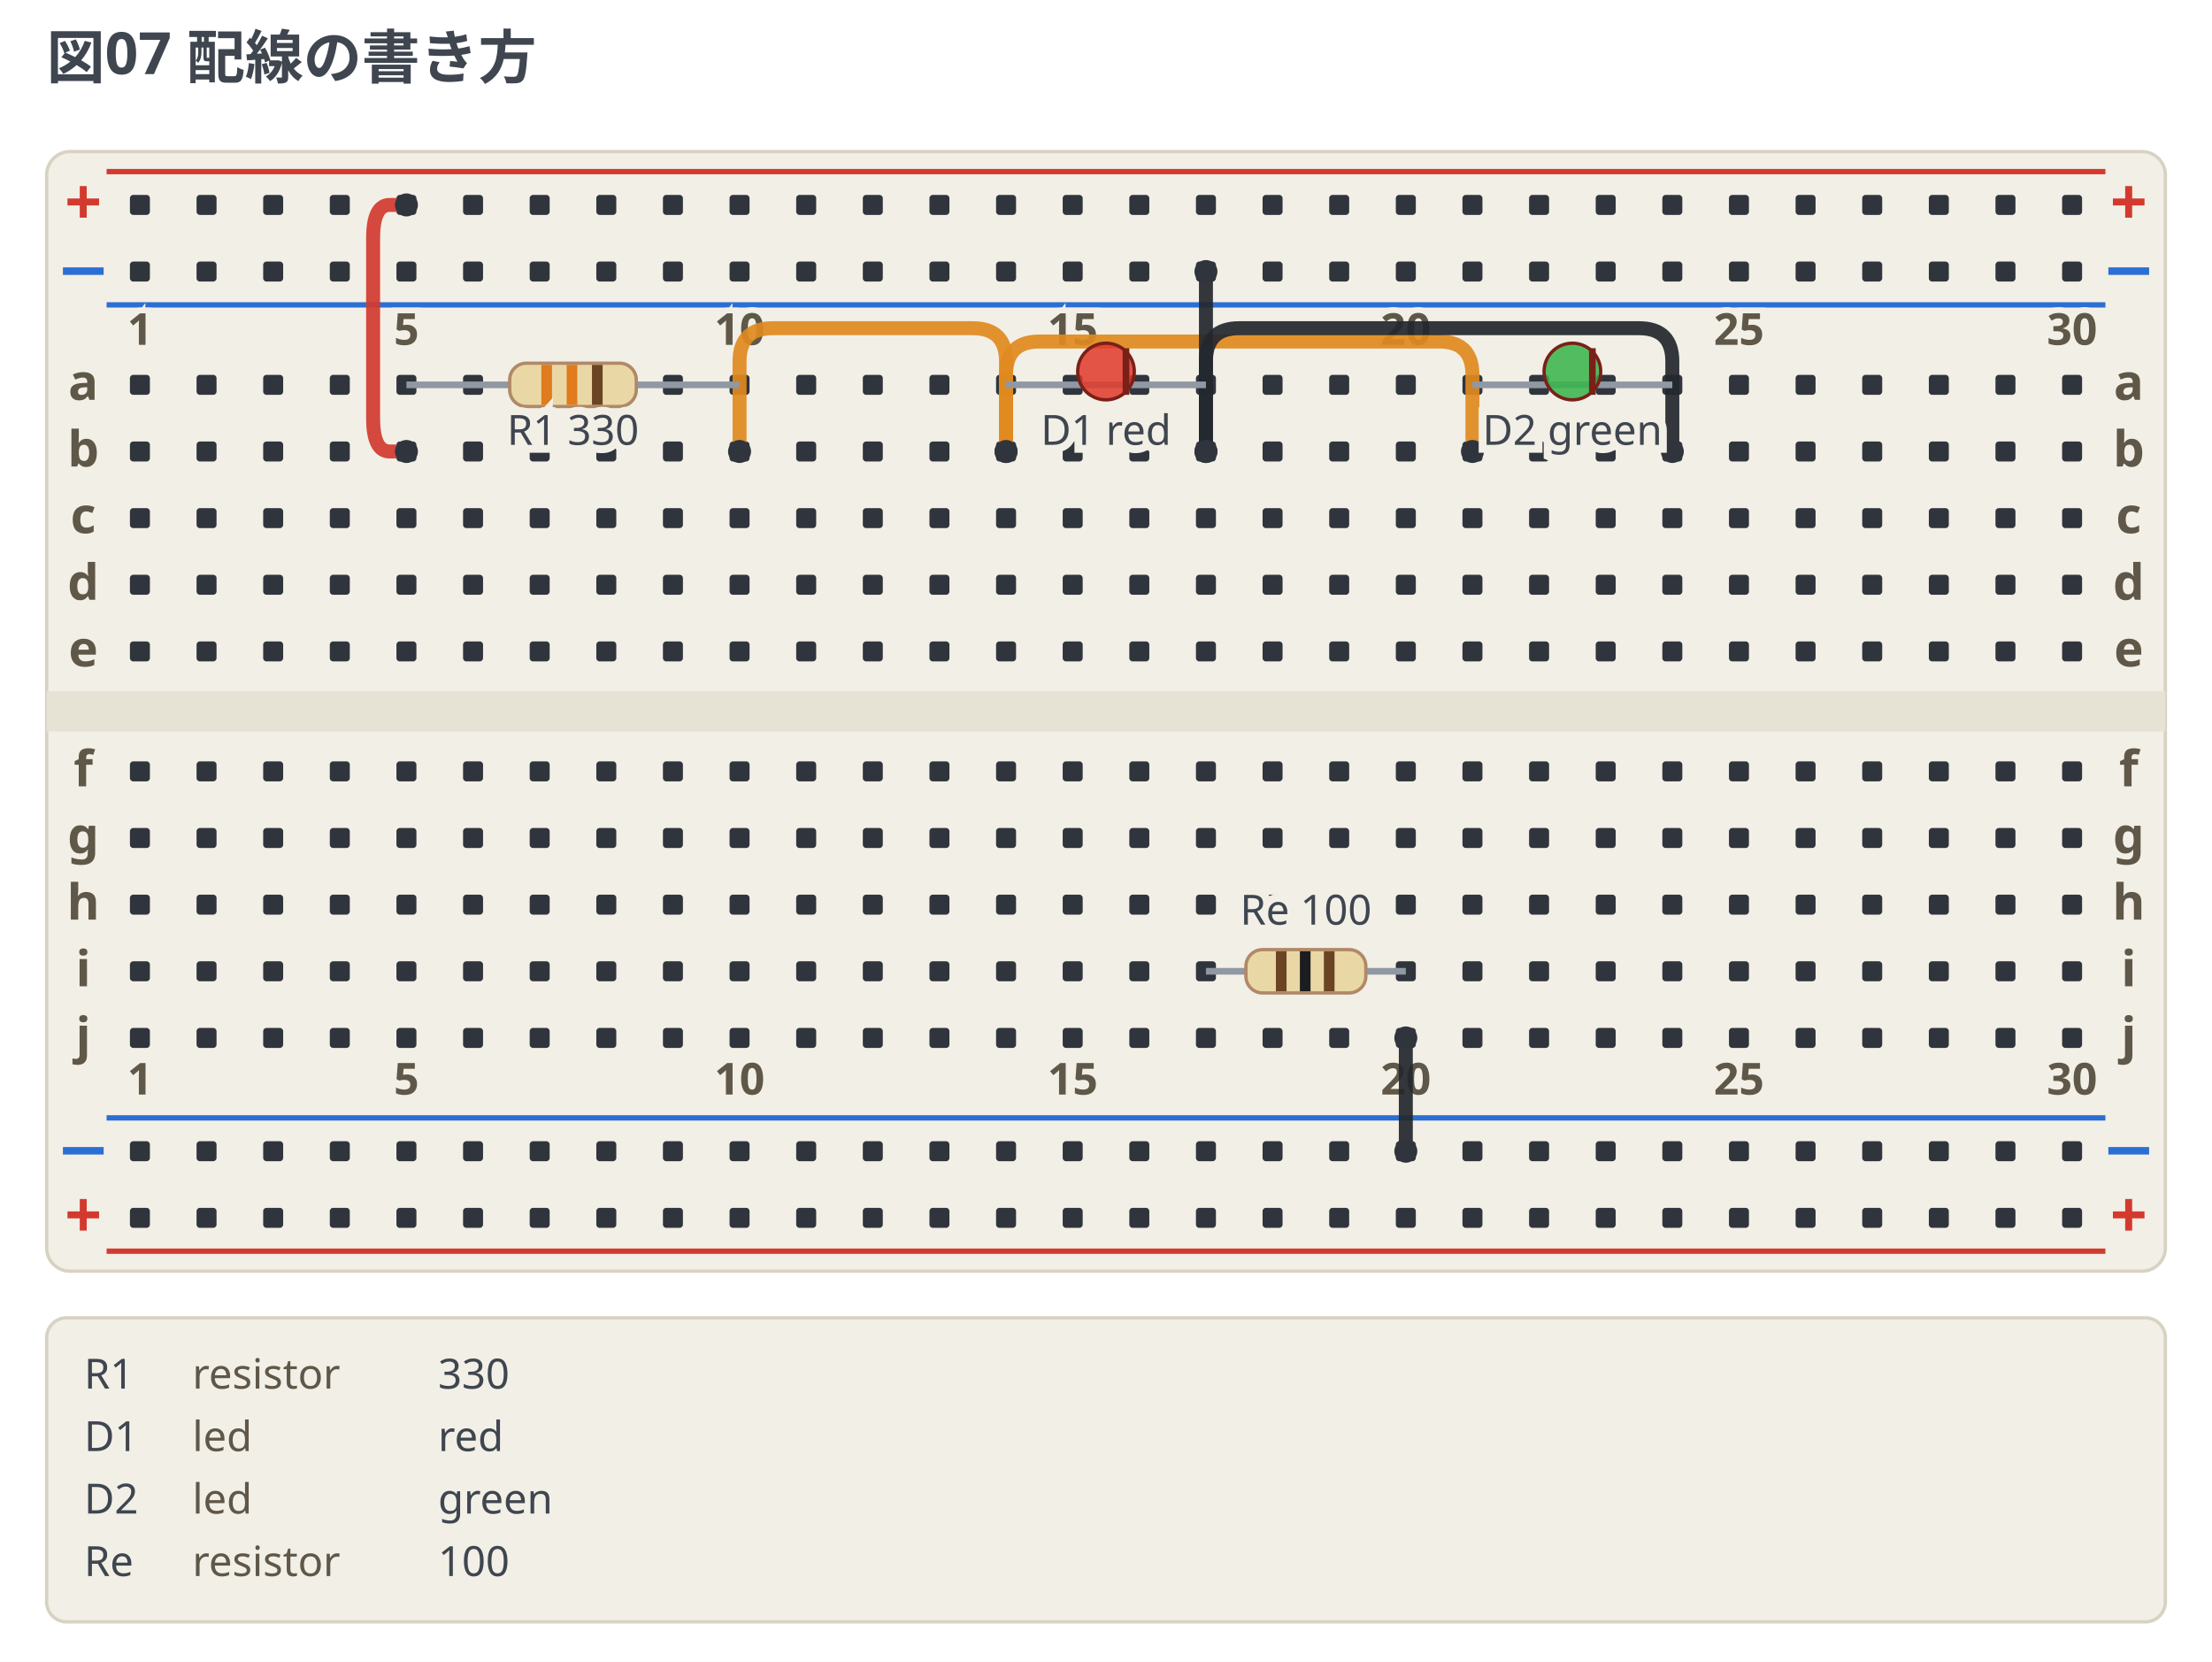
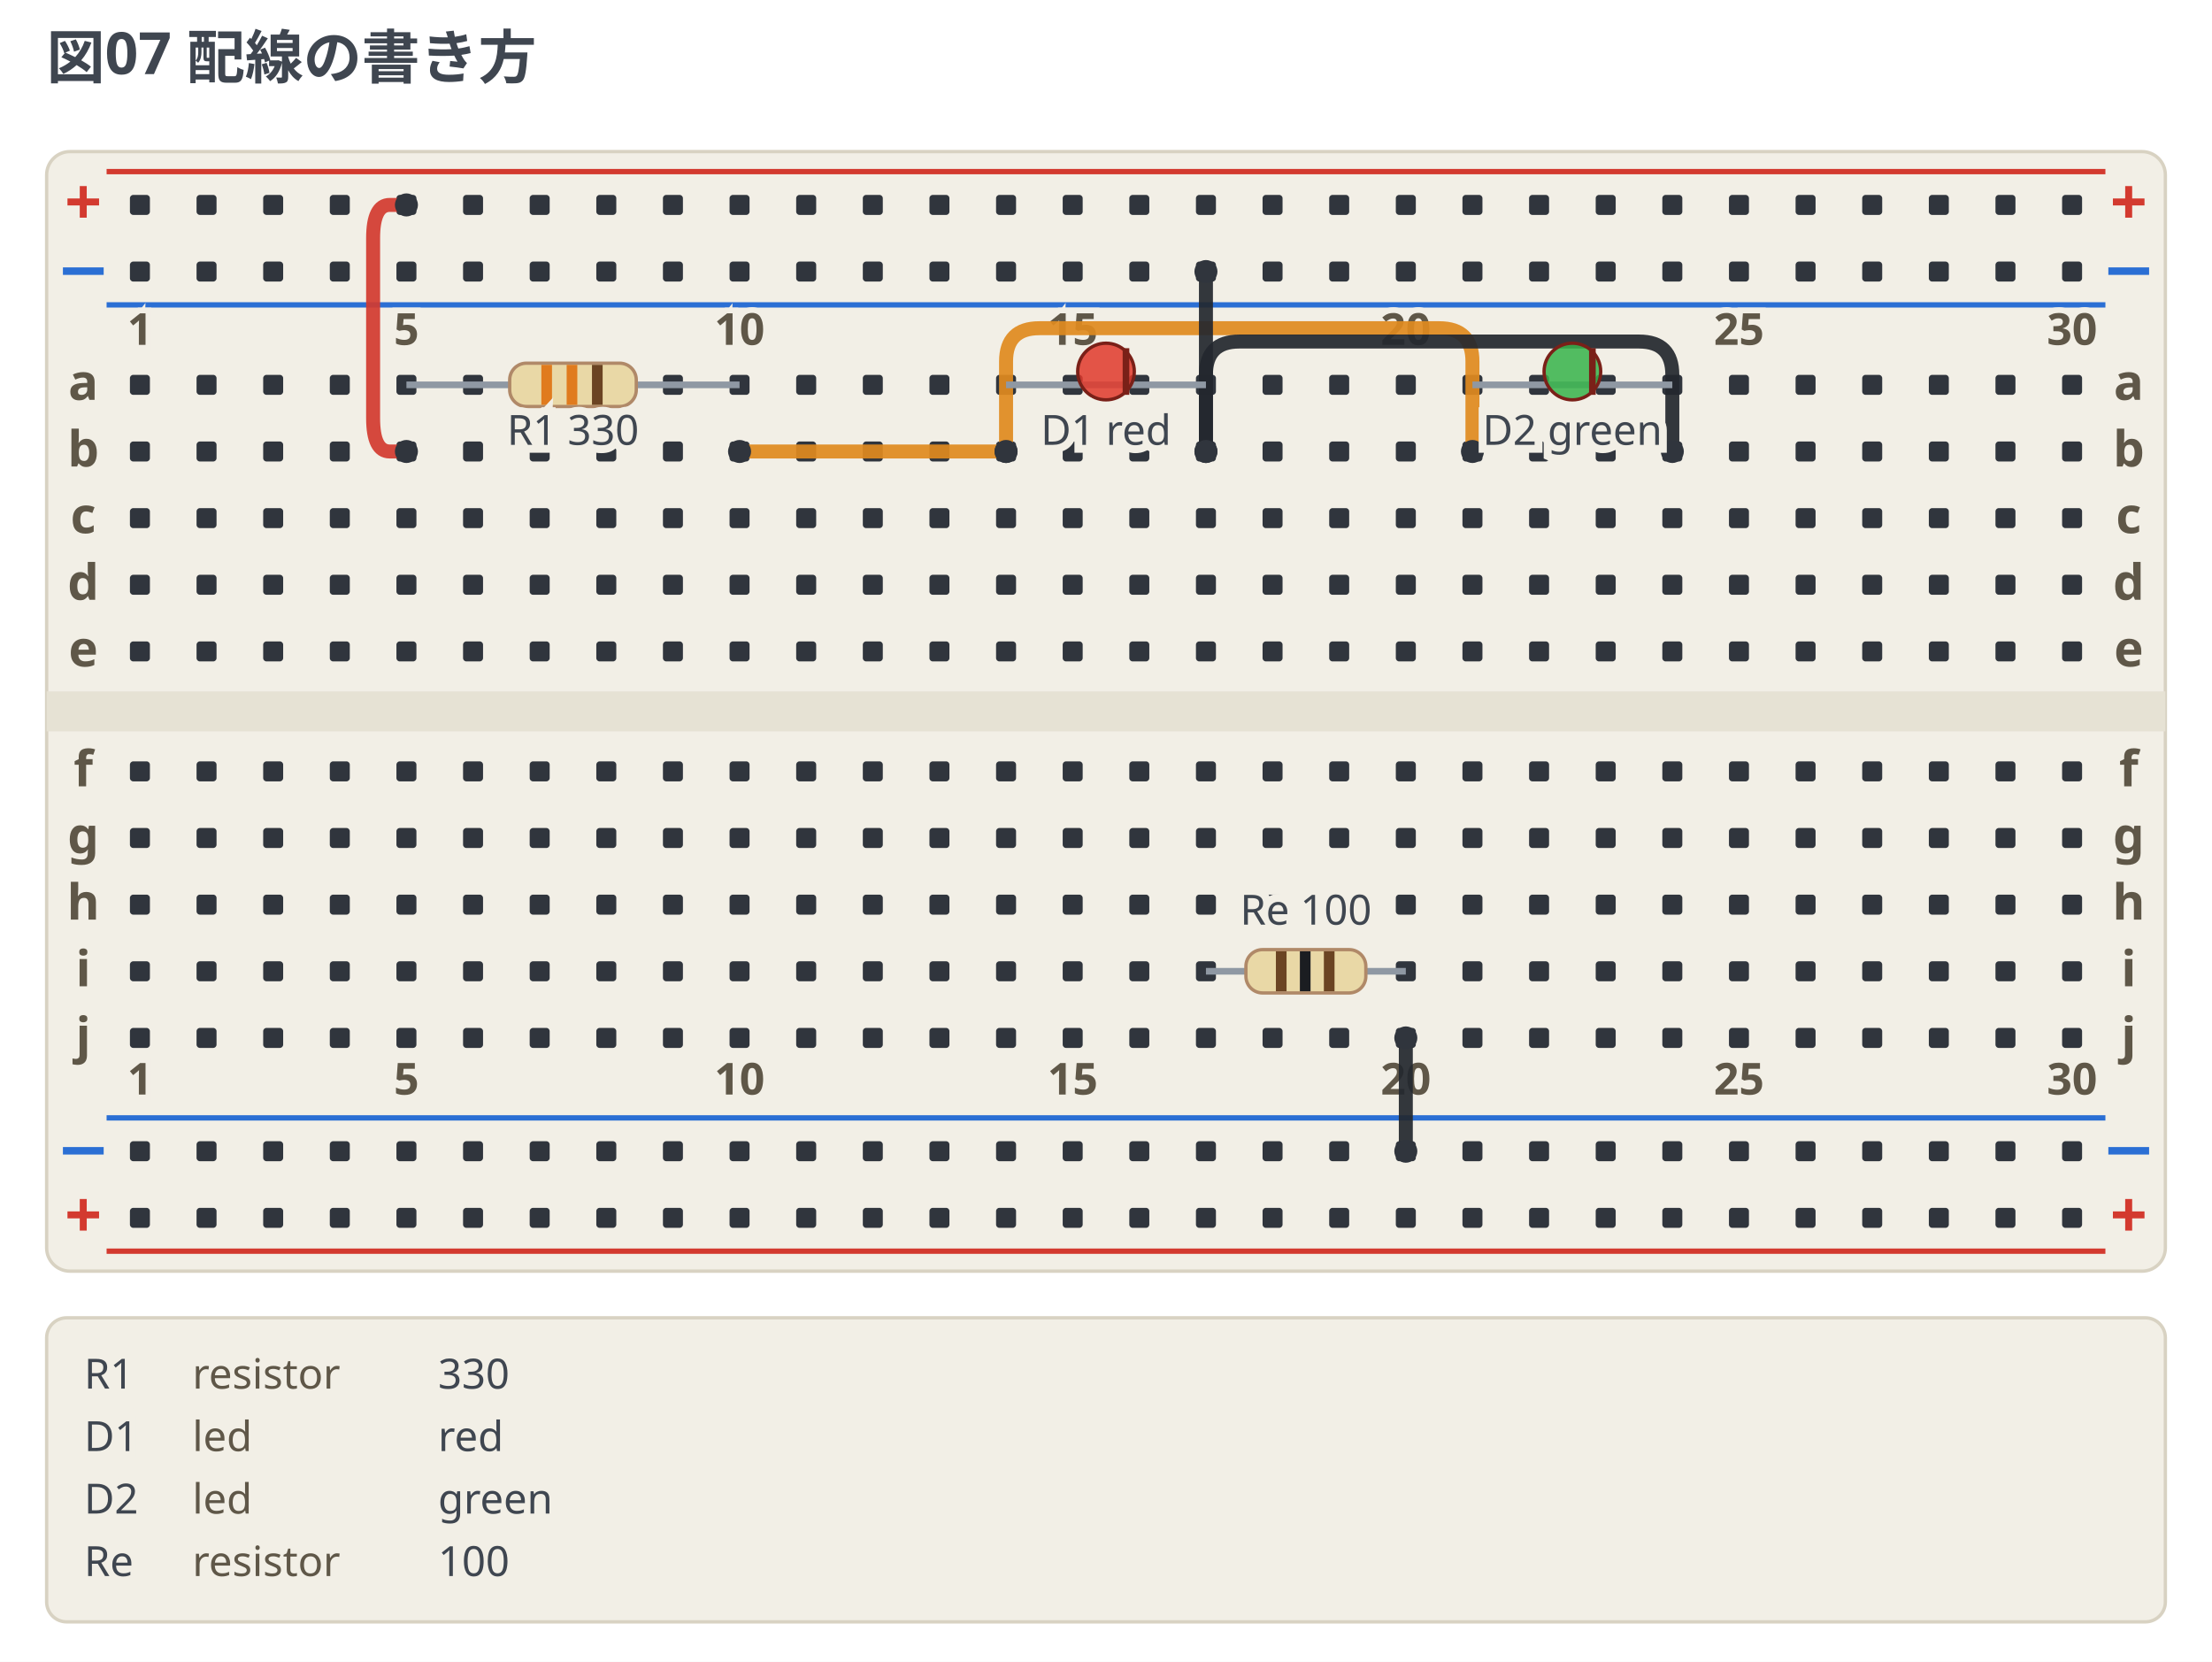
<svg xmlns="http://www.w3.org/2000/svg" width="664" height="498.75" viewBox="0 0 664 498.75" data-breadboard-fence="0.3.0" role="img">
  <rect x="0" y="0" width="664" height="498.75" fill="#ffffff" />
  <g>
    <text x="14" y="23.5" text-anchor="start" font-family="ui-sans-serif, system-ui, sans-serif" font-size="17.5" font-weight="700" fill="#3f4650">図07 配線の書き方</text>
  </g>
  <g transform="translate(0 31.5)">
    <rect x="14" y="14" width="636" height="336" rx="7" fill="#f2efe6" stroke="#d8d2c2" />
    <rect x="14" y="176" width="636" height="12" fill="#e6e2d4" />
    <line x1="32" y1="20" x2="632" y2="20" stroke="#d33a2f" stroke-width="1.6" />
    <text x="25" y="36" text-anchor="middle" font-family="ui-sans-serif, system-ui, sans-serif" font-size="19.55" font-weight="700" fill="#d33a2f">+</text>
    <text x="639" y="36" text-anchor="middle" font-family="ui-sans-serif, system-ui, sans-serif" font-size="19.55" font-weight="700" fill="#d33a2f">+</text>
    <line x1="32" y1="60" x2="632" y2="60" stroke="#2b6fd4" stroke-width="1.6" />
    <text x="25" y="56" text-anchor="middle" font-family="ui-sans-serif, system-ui, sans-serif" font-size="19.55" font-weight="700" fill="#2b6fd4">−</text>
    <text x="639" y="56" text-anchor="middle" font-family="ui-sans-serif, system-ui, sans-serif" font-size="19.55" font-weight="700" fill="#2b6fd4">−</text>
    <line x1="32" y1="304" x2="632" y2="304" stroke="#2b6fd4" stroke-width="1.6" />
    <text x="25" y="320" text-anchor="middle" font-family="ui-sans-serif, system-ui, sans-serif" font-size="19.55" font-weight="700" fill="#2b6fd4">−</text>
    <text x="639" y="320" text-anchor="middle" font-family="ui-sans-serif, system-ui, sans-serif" font-size="19.55" font-weight="700" fill="#2b6fd4">−</text>
    <line x1="32" y1="344" x2="632" y2="344" stroke="#d33a2f" stroke-width="1.6" />
    <text x="25" y="340" text-anchor="middle" font-family="ui-sans-serif, system-ui, sans-serif" font-size="19.55" font-weight="700" fill="#d33a2f">+</text>
    <text x="639" y="340" text-anchor="middle" font-family="ui-sans-serif, system-ui, sans-serif" font-size="19.55" font-weight="700" fill="#d33a2f">+</text>
    <rect x="39" y="27" width="6" height="6" rx="1" fill="#30353d" />
    <rect x="59" y="27" width="6" height="6" rx="1" fill="#30353d" />
    <rect x="79" y="27" width="6" height="6" rx="1" fill="#30353d" />
    <rect x="99" y="27" width="6" height="6" rx="1" fill="#30353d" />
    <rect x="119" y="27" width="6" height="6" rx="1" fill="#30353d" />
    <rect x="139" y="27" width="6" height="6" rx="1" fill="#30353d" />
    <rect x="159" y="27" width="6" height="6" rx="1" fill="#30353d" />
    <rect x="179" y="27" width="6" height="6" rx="1" fill="#30353d" />
    <rect x="199" y="27" width="6" height="6" rx="1" fill="#30353d" />
    <rect x="219" y="27" width="6" height="6" rx="1" fill="#30353d" />
    <rect x="239" y="27" width="6" height="6" rx="1" fill="#30353d" />
    <rect x="259" y="27" width="6" height="6" rx="1" fill="#30353d" />
    <rect x="279" y="27" width="6" height="6" rx="1" fill="#30353d" />
    <rect x="299" y="27" width="6" height="6" rx="1" fill="#30353d" />
    <rect x="319" y="27" width="6" height="6" rx="1" fill="#30353d" />
    <rect x="339" y="27" width="6" height="6" rx="1" fill="#30353d" />
    <rect x="359" y="27" width="6" height="6" rx="1" fill="#30353d" />
    <rect x="379" y="27" width="6" height="6" rx="1" fill="#30353d" />
    <rect x="399" y="27" width="6" height="6" rx="1" fill="#30353d" />
    <rect x="419" y="27" width="6" height="6" rx="1" fill="#30353d" />
    <rect x="439" y="27" width="6" height="6" rx="1" fill="#30353d" />
    <rect x="459" y="27" width="6" height="6" rx="1" fill="#30353d" />
    <rect x="479" y="27" width="6" height="6" rx="1" fill="#30353d" />
    <rect x="499" y="27" width="6" height="6" rx="1" fill="#30353d" />
    <rect x="519" y="27" width="6" height="6" rx="1" fill="#30353d" />
    <rect x="539" y="27" width="6" height="6" rx="1" fill="#30353d" />
    <rect x="559" y="27" width="6" height="6" rx="1" fill="#30353d" />
    <rect x="579" y="27" width="6" height="6" rx="1" fill="#30353d" />
    <rect x="599" y="27" width="6" height="6" rx="1" fill="#30353d" />
    <rect x="619" y="27" width="6" height="6" rx="1" fill="#30353d" />
    <rect x="39" y="47" width="6" height="6" rx="1" fill="#30353d" />
    <rect x="59" y="47" width="6" height="6" rx="1" fill="#30353d" />
    <rect x="79" y="47" width="6" height="6" rx="1" fill="#30353d" />
    <rect x="99" y="47" width="6" height="6" rx="1" fill="#30353d" />
    <rect x="119" y="47" width="6" height="6" rx="1" fill="#30353d" />
    <rect x="139" y="47" width="6" height="6" rx="1" fill="#30353d" />
    <rect x="159" y="47" width="6" height="6" rx="1" fill="#30353d" />
    <rect x="179" y="47" width="6" height="6" rx="1" fill="#30353d" />
    <rect x="199" y="47" width="6" height="6" rx="1" fill="#30353d" />
    <rect x="219" y="47" width="6" height="6" rx="1" fill="#30353d" />
    <rect x="239" y="47" width="6" height="6" rx="1" fill="#30353d" />
    <rect x="259" y="47" width="6" height="6" rx="1" fill="#30353d" />
    <rect x="279" y="47" width="6" height="6" rx="1" fill="#30353d" />
    <rect x="299" y="47" width="6" height="6" rx="1" fill="#30353d" />
    <rect x="319" y="47" width="6" height="6" rx="1" fill="#30353d" />
    <rect x="339" y="47" width="6" height="6" rx="1" fill="#30353d" />
    <rect x="359" y="47" width="6" height="6" rx="1" fill="#30353d" />
    <rect x="379" y="47" width="6" height="6" rx="1" fill="#30353d" />
    <rect x="399" y="47" width="6" height="6" rx="1" fill="#30353d" />
    <rect x="419" y="47" width="6" height="6" rx="1" fill="#30353d" />
    <rect x="439" y="47" width="6" height="6" rx="1" fill="#30353d" />
    <rect x="459" y="47" width="6" height="6" rx="1" fill="#30353d" />
    <rect x="479" y="47" width="6" height="6" rx="1" fill="#30353d" />
    <rect x="499" y="47" width="6" height="6" rx="1" fill="#30353d" />
    <rect x="519" y="47" width="6" height="6" rx="1" fill="#30353d" />
    <rect x="539" y="47" width="6" height="6" rx="1" fill="#30353d" />
    <rect x="559" y="47" width="6" height="6" rx="1" fill="#30353d" />
    <rect x="579" y="47" width="6" height="6" rx="1" fill="#30353d" />
    <rect x="599" y="47" width="6" height="6" rx="1" fill="#30353d" />
    <rect x="619" y="47" width="6" height="6" rx="1" fill="#30353d" />
    <rect x="39" y="311" width="6" height="6" rx="1" fill="#30353d" />
    <rect x="59" y="311" width="6" height="6" rx="1" fill="#30353d" />
    <rect x="79" y="311" width="6" height="6" rx="1" fill="#30353d" />
    <rect x="99" y="311" width="6" height="6" rx="1" fill="#30353d" />
    <rect x="119" y="311" width="6" height="6" rx="1" fill="#30353d" />
    <rect x="139" y="311" width="6" height="6" rx="1" fill="#30353d" />
    <rect x="159" y="311" width="6" height="6" rx="1" fill="#30353d" />
    <rect x="179" y="311" width="6" height="6" rx="1" fill="#30353d" />
    <rect x="199" y="311" width="6" height="6" rx="1" fill="#30353d" />
    <rect x="219" y="311" width="6" height="6" rx="1" fill="#30353d" />
    <rect x="239" y="311" width="6" height="6" rx="1" fill="#30353d" />
    <rect x="259" y="311" width="6" height="6" rx="1" fill="#30353d" />
    <rect x="279" y="311" width="6" height="6" rx="1" fill="#30353d" />
    <rect x="299" y="311" width="6" height="6" rx="1" fill="#30353d" />
    <rect x="319" y="311" width="6" height="6" rx="1" fill="#30353d" />
    <rect x="339" y="311" width="6" height="6" rx="1" fill="#30353d" />
    <rect x="359" y="311" width="6" height="6" rx="1" fill="#30353d" />
    <rect x="379" y="311" width="6" height="6" rx="1" fill="#30353d" />
    <rect x="399" y="311" width="6" height="6" rx="1" fill="#30353d" />
    <rect x="419" y="311" width="6" height="6" rx="1" fill="#30353d" />
    <rect x="439" y="311" width="6" height="6" rx="1" fill="#30353d" />
    <rect x="459" y="311" width="6" height="6" rx="1" fill="#30353d" />
    <rect x="479" y="311" width="6" height="6" rx="1" fill="#30353d" />
    <rect x="499" y="311" width="6" height="6" rx="1" fill="#30353d" />
    <rect x="519" y="311" width="6" height="6" rx="1" fill="#30353d" />
    <rect x="539" y="311" width="6" height="6" rx="1" fill="#30353d" />
    <rect x="559" y="311" width="6" height="6" rx="1" fill="#30353d" />
    <rect x="579" y="311" width="6" height="6" rx="1" fill="#30353d" />
    <rect x="599" y="311" width="6" height="6" rx="1" fill="#30353d" />
    <rect x="619" y="311" width="6" height="6" rx="1" fill="#30353d" />
    <rect x="39" y="331" width="6" height="6" rx="1" fill="#30353d" />
    <rect x="59" y="331" width="6" height="6" rx="1" fill="#30353d" />
    <rect x="79" y="331" width="6" height="6" rx="1" fill="#30353d" />
    <rect x="99" y="331" width="6" height="6" rx="1" fill="#30353d" />
    <rect x="119" y="331" width="6" height="6" rx="1" fill="#30353d" />
    <rect x="139" y="331" width="6" height="6" rx="1" fill="#30353d" />
    <rect x="159" y="331" width="6" height="6" rx="1" fill="#30353d" />
    <rect x="179" y="331" width="6" height="6" rx="1" fill="#30353d" />
    <rect x="199" y="331" width="6" height="6" rx="1" fill="#30353d" />
    <rect x="219" y="331" width="6" height="6" rx="1" fill="#30353d" />
    <rect x="239" y="331" width="6" height="6" rx="1" fill="#30353d" />
    <rect x="259" y="331" width="6" height="6" rx="1" fill="#30353d" />
    <rect x="279" y="331" width="6" height="6" rx="1" fill="#30353d" />
    <rect x="299" y="331" width="6" height="6" rx="1" fill="#30353d" />
    <rect x="319" y="331" width="6" height="6" rx="1" fill="#30353d" />
    <rect x="339" y="331" width="6" height="6" rx="1" fill="#30353d" />
    <rect x="359" y="331" width="6" height="6" rx="1" fill="#30353d" />
    <rect x="379" y="331" width="6" height="6" rx="1" fill="#30353d" />
    <rect x="399" y="331" width="6" height="6" rx="1" fill="#30353d" />
    <rect x="419" y="331" width="6" height="6" rx="1" fill="#30353d" />
    <rect x="439" y="331" width="6" height="6" rx="1" fill="#30353d" />
    <rect x="459" y="331" width="6" height="6" rx="1" fill="#30353d" />
    <rect x="479" y="331" width="6" height="6" rx="1" fill="#30353d" />
    <rect x="499" y="331" width="6" height="6" rx="1" fill="#30353d" />
    <rect x="519" y="331" width="6" height="6" rx="1" fill="#30353d" />
    <rect x="539" y="331" width="6" height="6" rx="1" fill="#30353d" />
    <rect x="559" y="331" width="6" height="6" rx="1" fill="#30353d" />
    <rect x="579" y="331" width="6" height="6" rx="1" fill="#30353d" />
    <rect x="599" y="331" width="6" height="6" rx="1" fill="#30353d" />
    <rect x="619" y="331" width="6" height="6" rx="1" fill="#30353d" />
    <rect x="39" y="81" width="6" height="6" rx="1" fill="#30353d" />
    <rect x="59" y="81" width="6" height="6" rx="1" fill="#30353d" />
    <rect x="79" y="81" width="6" height="6" rx="1" fill="#30353d" />
    <rect x="99" y="81" width="6" height="6" rx="1" fill="#30353d" />
    <rect x="119" y="81" width="6" height="6" rx="1" fill="#30353d" />
    <rect x="139" y="81" width="6" height="6" rx="1" fill="#30353d" />
    <rect x="159" y="81" width="6" height="6" rx="1" fill="#30353d" />
    <rect x="179" y="81" width="6" height="6" rx="1" fill="#30353d" />
    <rect x="199" y="81" width="6" height="6" rx="1" fill="#30353d" />
    <rect x="219" y="81" width="6" height="6" rx="1" fill="#30353d" />
    <rect x="239" y="81" width="6" height="6" rx="1" fill="#30353d" />
    <rect x="259" y="81" width="6" height="6" rx="1" fill="#30353d" />
    <rect x="279" y="81" width="6" height="6" rx="1" fill="#30353d" />
    <rect x="299" y="81" width="6" height="6" rx="1" fill="#30353d" />
    <rect x="319" y="81" width="6" height="6" rx="1" fill="#30353d" />
    <rect x="339" y="81" width="6" height="6" rx="1" fill="#30353d" />
    <rect x="359" y="81" width="6" height="6" rx="1" fill="#30353d" />
    <rect x="379" y="81" width="6" height="6" rx="1" fill="#30353d" />
    <rect x="399" y="81" width="6" height="6" rx="1" fill="#30353d" />
    <rect x="419" y="81" width="6" height="6" rx="1" fill="#30353d" />
    <rect x="439" y="81" width="6" height="6" rx="1" fill="#30353d" />
    <rect x="459" y="81" width="6" height="6" rx="1" fill="#30353d" />
    <rect x="479" y="81" width="6" height="6" rx="1" fill="#30353d" />
    <rect x="499" y="81" width="6" height="6" rx="1" fill="#30353d" />
    <rect x="519" y="81" width="6" height="6" rx="1" fill="#30353d" />
    <rect x="539" y="81" width="6" height="6" rx="1" fill="#30353d" />
    <rect x="559" y="81" width="6" height="6" rx="1" fill="#30353d" />
    <rect x="579" y="81" width="6" height="6" rx="1" fill="#30353d" />
    <rect x="599" y="81" width="6" height="6" rx="1" fill="#30353d" />
    <rect x="619" y="81" width="6" height="6" rx="1" fill="#30353d" />
    <rect x="39" y="101" width="6" height="6" rx="1" fill="#30353d" />
    <rect x="59" y="101" width="6" height="6" rx="1" fill="#30353d" />
    <rect x="79" y="101" width="6" height="6" rx="1" fill="#30353d" />
    <rect x="99" y="101" width="6" height="6" rx="1" fill="#30353d" />
    <rect x="119" y="101" width="6" height="6" rx="1" fill="#30353d" />
    <rect x="139" y="101" width="6" height="6" rx="1" fill="#30353d" />
    <rect x="159" y="101" width="6" height="6" rx="1" fill="#30353d" />
    <rect x="179" y="101" width="6" height="6" rx="1" fill="#30353d" />
    <rect x="199" y="101" width="6" height="6" rx="1" fill="#30353d" />
    <rect x="219" y="101" width="6" height="6" rx="1" fill="#30353d" />
    <rect x="239" y="101" width="6" height="6" rx="1" fill="#30353d" />
    <rect x="259" y="101" width="6" height="6" rx="1" fill="#30353d" />
    <rect x="279" y="101" width="6" height="6" rx="1" fill="#30353d" />
    <rect x="299" y="101" width="6" height="6" rx="1" fill="#30353d" />
    <rect x="319" y="101" width="6" height="6" rx="1" fill="#30353d" />
    <rect x="339" y="101" width="6" height="6" rx="1" fill="#30353d" />
    <rect x="359" y="101" width="6" height="6" rx="1" fill="#30353d" />
    <rect x="379" y="101" width="6" height="6" rx="1" fill="#30353d" />
    <rect x="399" y="101" width="6" height="6" rx="1" fill="#30353d" />
    <rect x="419" y="101" width="6" height="6" rx="1" fill="#30353d" />
    <rect x="439" y="101" width="6" height="6" rx="1" fill="#30353d" />
    <rect x="459" y="101" width="6" height="6" rx="1" fill="#30353d" />
    <rect x="479" y="101" width="6" height="6" rx="1" fill="#30353d" />
    <rect x="499" y="101" width="6" height="6" rx="1" fill="#30353d" />
    <rect x="519" y="101" width="6" height="6" rx="1" fill="#30353d" />
    <rect x="539" y="101" width="6" height="6" rx="1" fill="#30353d" />
    <rect x="559" y="101" width="6" height="6" rx="1" fill="#30353d" />
    <rect x="579" y="101" width="6" height="6" rx="1" fill="#30353d" />
    <rect x="599" y="101" width="6" height="6" rx="1" fill="#30353d" />
    <rect x="619" y="101" width="6" height="6" rx="1" fill="#30353d" />
    <rect x="39" y="121" width="6" height="6" rx="1" fill="#30353d" />
    <rect x="59" y="121" width="6" height="6" rx="1" fill="#30353d" />
    <rect x="79" y="121" width="6" height="6" rx="1" fill="#30353d" />
    <rect x="99" y="121" width="6" height="6" rx="1" fill="#30353d" />
    <rect x="119" y="121" width="6" height="6" rx="1" fill="#30353d" />
    <rect x="139" y="121" width="6" height="6" rx="1" fill="#30353d" />
    <rect x="159" y="121" width="6" height="6" rx="1" fill="#30353d" />
    <rect x="179" y="121" width="6" height="6" rx="1" fill="#30353d" />
    <rect x="199" y="121" width="6" height="6" rx="1" fill="#30353d" />
    <rect x="219" y="121" width="6" height="6" rx="1" fill="#30353d" />
    <rect x="239" y="121" width="6" height="6" rx="1" fill="#30353d" />
    <rect x="259" y="121" width="6" height="6" rx="1" fill="#30353d" />
    <rect x="279" y="121" width="6" height="6" rx="1" fill="#30353d" />
    <rect x="299" y="121" width="6" height="6" rx="1" fill="#30353d" />
    <rect x="319" y="121" width="6" height="6" rx="1" fill="#30353d" />
    <rect x="339" y="121" width="6" height="6" rx="1" fill="#30353d" />
    <rect x="359" y="121" width="6" height="6" rx="1" fill="#30353d" />
    <rect x="379" y="121" width="6" height="6" rx="1" fill="#30353d" />
    <rect x="399" y="121" width="6" height="6" rx="1" fill="#30353d" />
    <rect x="419" y="121" width="6" height="6" rx="1" fill="#30353d" />
    <rect x="439" y="121" width="6" height="6" rx="1" fill="#30353d" />
    <rect x="459" y="121" width="6" height="6" rx="1" fill="#30353d" />
    <rect x="479" y="121" width="6" height="6" rx="1" fill="#30353d" />
    <rect x="499" y="121" width="6" height="6" rx="1" fill="#30353d" />
    <rect x="519" y="121" width="6" height="6" rx="1" fill="#30353d" />
    <rect x="539" y="121" width="6" height="6" rx="1" fill="#30353d" />
    <rect x="559" y="121" width="6" height="6" rx="1" fill="#30353d" />
    <rect x="579" y="121" width="6" height="6" rx="1" fill="#30353d" />
    <rect x="599" y="121" width="6" height="6" rx="1" fill="#30353d" />
    <rect x="619" y="121" width="6" height="6" rx="1" fill="#30353d" />
    <rect x="39" y="141" width="6" height="6" rx="1" fill="#30353d" />
    <rect x="59" y="141" width="6" height="6" rx="1" fill="#30353d" />
    <rect x="79" y="141" width="6" height="6" rx="1" fill="#30353d" />
    <rect x="99" y="141" width="6" height="6" rx="1" fill="#30353d" />
    <rect x="119" y="141" width="6" height="6" rx="1" fill="#30353d" />
    <rect x="139" y="141" width="6" height="6" rx="1" fill="#30353d" />
    <rect x="159" y="141" width="6" height="6" rx="1" fill="#30353d" />
    <rect x="179" y="141" width="6" height="6" rx="1" fill="#30353d" />
    <rect x="199" y="141" width="6" height="6" rx="1" fill="#30353d" />
    <rect x="219" y="141" width="6" height="6" rx="1" fill="#30353d" />
    <rect x="239" y="141" width="6" height="6" rx="1" fill="#30353d" />
    <rect x="259" y="141" width="6" height="6" rx="1" fill="#30353d" />
    <rect x="279" y="141" width="6" height="6" rx="1" fill="#30353d" />
    <rect x="299" y="141" width="6" height="6" rx="1" fill="#30353d" />
    <rect x="319" y="141" width="6" height="6" rx="1" fill="#30353d" />
    <rect x="339" y="141" width="6" height="6" rx="1" fill="#30353d" />
    <rect x="359" y="141" width="6" height="6" rx="1" fill="#30353d" />
    <rect x="379" y="141" width="6" height="6" rx="1" fill="#30353d" />
    <rect x="399" y="141" width="6" height="6" rx="1" fill="#30353d" />
    <rect x="419" y="141" width="6" height="6" rx="1" fill="#30353d" />
    <rect x="439" y="141" width="6" height="6" rx="1" fill="#30353d" />
    <rect x="459" y="141" width="6" height="6" rx="1" fill="#30353d" />
    <rect x="479" y="141" width="6" height="6" rx="1" fill="#30353d" />
    <rect x="499" y="141" width="6" height="6" rx="1" fill="#30353d" />
    <rect x="519" y="141" width="6" height="6" rx="1" fill="#30353d" />
    <rect x="539" y="141" width="6" height="6" rx="1" fill="#30353d" />
    <rect x="559" y="141" width="6" height="6" rx="1" fill="#30353d" />
    <rect x="579" y="141" width="6" height="6" rx="1" fill="#30353d" />
    <rect x="599" y="141" width="6" height="6" rx="1" fill="#30353d" />
    <rect x="619" y="141" width="6" height="6" rx="1" fill="#30353d" />
    <rect x="39" y="161" width="6" height="6" rx="1" fill="#30353d" />
    <rect x="59" y="161" width="6" height="6" rx="1" fill="#30353d" />
    <rect x="79" y="161" width="6" height="6" rx="1" fill="#30353d" />
    <rect x="99" y="161" width="6" height="6" rx="1" fill="#30353d" />
    <rect x="119" y="161" width="6" height="6" rx="1" fill="#30353d" />
    <rect x="139" y="161" width="6" height="6" rx="1" fill="#30353d" />
    <rect x="159" y="161" width="6" height="6" rx="1" fill="#30353d" />
    <rect x="179" y="161" width="6" height="6" rx="1" fill="#30353d" />
    <rect x="199" y="161" width="6" height="6" rx="1" fill="#30353d" />
    <rect x="219" y="161" width="6" height="6" rx="1" fill="#30353d" />
    <rect x="239" y="161" width="6" height="6" rx="1" fill="#30353d" />
    <rect x="259" y="161" width="6" height="6" rx="1" fill="#30353d" />
    <rect x="279" y="161" width="6" height="6" rx="1" fill="#30353d" />
    <rect x="299" y="161" width="6" height="6" rx="1" fill="#30353d" />
    <rect x="319" y="161" width="6" height="6" rx="1" fill="#30353d" />
    <rect x="339" y="161" width="6" height="6" rx="1" fill="#30353d" />
    <rect x="359" y="161" width="6" height="6" rx="1" fill="#30353d" />
    <rect x="379" y="161" width="6" height="6" rx="1" fill="#30353d" />
    <rect x="399" y="161" width="6" height="6" rx="1" fill="#30353d" />
    <rect x="419" y="161" width="6" height="6" rx="1" fill="#30353d" />
    <rect x="439" y="161" width="6" height="6" rx="1" fill="#30353d" />
    <rect x="459" y="161" width="6" height="6" rx="1" fill="#30353d" />
    <rect x="479" y="161" width="6" height="6" rx="1" fill="#30353d" />
    <rect x="499" y="161" width="6" height="6" rx="1" fill="#30353d" />
    <rect x="519" y="161" width="6" height="6" rx="1" fill="#30353d" />
    <rect x="539" y="161" width="6" height="6" rx="1" fill="#30353d" />
    <rect x="559" y="161" width="6" height="6" rx="1" fill="#30353d" />
    <rect x="579" y="161" width="6" height="6" rx="1" fill="#30353d" />
    <rect x="599" y="161" width="6" height="6" rx="1" fill="#30353d" />
    <rect x="619" y="161" width="6" height="6" rx="1" fill="#30353d" />
    <rect x="39" y="197" width="6" height="6" rx="1" fill="#30353d" />
    <rect x="59" y="197" width="6" height="6" rx="1" fill="#30353d" />
    <rect x="79" y="197" width="6" height="6" rx="1" fill="#30353d" />
    <rect x="99" y="197" width="6" height="6" rx="1" fill="#30353d" />
    <rect x="119" y="197" width="6" height="6" rx="1" fill="#30353d" />
    <rect x="139" y="197" width="6" height="6" rx="1" fill="#30353d" />
    <rect x="159" y="197" width="6" height="6" rx="1" fill="#30353d" />
    <rect x="179" y="197" width="6" height="6" rx="1" fill="#30353d" />
    <rect x="199" y="197" width="6" height="6" rx="1" fill="#30353d" />
    <rect x="219" y="197" width="6" height="6" rx="1" fill="#30353d" />
    <rect x="239" y="197" width="6" height="6" rx="1" fill="#30353d" />
    <rect x="259" y="197" width="6" height="6" rx="1" fill="#30353d" />
    <rect x="279" y="197" width="6" height="6" rx="1" fill="#30353d" />
    <rect x="299" y="197" width="6" height="6" rx="1" fill="#30353d" />
    <rect x="319" y="197" width="6" height="6" rx="1" fill="#30353d" />
    <rect x="339" y="197" width="6" height="6" rx="1" fill="#30353d" />
    <rect x="359" y="197" width="6" height="6" rx="1" fill="#30353d" />
    <rect x="379" y="197" width="6" height="6" rx="1" fill="#30353d" />
    <rect x="399" y="197" width="6" height="6" rx="1" fill="#30353d" />
    <rect x="419" y="197" width="6" height="6" rx="1" fill="#30353d" />
    <rect x="439" y="197" width="6" height="6" rx="1" fill="#30353d" />
    <rect x="459" y="197" width="6" height="6" rx="1" fill="#30353d" />
    <rect x="479" y="197" width="6" height="6" rx="1" fill="#30353d" />
    <rect x="499" y="197" width="6" height="6" rx="1" fill="#30353d" />
    <rect x="519" y="197" width="6" height="6" rx="1" fill="#30353d" />
    <rect x="539" y="197" width="6" height="6" rx="1" fill="#30353d" />
    <rect x="559" y="197" width="6" height="6" rx="1" fill="#30353d" />
    <rect x="579" y="197" width="6" height="6" rx="1" fill="#30353d" />
    <rect x="599" y="197" width="6" height="6" rx="1" fill="#30353d" />
    <rect x="619" y="197" width="6" height="6" rx="1" fill="#30353d" />
    <rect x="39" y="217" width="6" height="6" rx="1" fill="#30353d" />
    <rect x="59" y="217" width="6" height="6" rx="1" fill="#30353d" />
    <rect x="79" y="217" width="6" height="6" rx="1" fill="#30353d" />
    <rect x="99" y="217" width="6" height="6" rx="1" fill="#30353d" />
    <rect x="119" y="217" width="6" height="6" rx="1" fill="#30353d" />
    <rect x="139" y="217" width="6" height="6" rx="1" fill="#30353d" />
    <rect x="159" y="217" width="6" height="6" rx="1" fill="#30353d" />
    <rect x="179" y="217" width="6" height="6" rx="1" fill="#30353d" />
    <rect x="199" y="217" width="6" height="6" rx="1" fill="#30353d" />
    <rect x="219" y="217" width="6" height="6" rx="1" fill="#30353d" />
    <rect x="239" y="217" width="6" height="6" rx="1" fill="#30353d" />
    <rect x="259" y="217" width="6" height="6" rx="1" fill="#30353d" />
    <rect x="279" y="217" width="6" height="6" rx="1" fill="#30353d" />
    <rect x="299" y="217" width="6" height="6" rx="1" fill="#30353d" />
    <rect x="319" y="217" width="6" height="6" rx="1" fill="#30353d" />
    <rect x="339" y="217" width="6" height="6" rx="1" fill="#30353d" />
    <rect x="359" y="217" width="6" height="6" rx="1" fill="#30353d" />
    <rect x="379" y="217" width="6" height="6" rx="1" fill="#30353d" />
    <rect x="399" y="217" width="6" height="6" rx="1" fill="#30353d" />
    <rect x="419" y="217" width="6" height="6" rx="1" fill="#30353d" />
    <rect x="439" y="217" width="6" height="6" rx="1" fill="#30353d" />
    <rect x="459" y="217" width="6" height="6" rx="1" fill="#30353d" />
    <rect x="479" y="217" width="6" height="6" rx="1" fill="#30353d" />
    <rect x="499" y="217" width="6" height="6" rx="1" fill="#30353d" />
    <rect x="519" y="217" width="6" height="6" rx="1" fill="#30353d" />
    <rect x="539" y="217" width="6" height="6" rx="1" fill="#30353d" />
    <rect x="559" y="217" width="6" height="6" rx="1" fill="#30353d" />
    <rect x="579" y="217" width="6" height="6" rx="1" fill="#30353d" />
    <rect x="599" y="217" width="6" height="6" rx="1" fill="#30353d" />
    <rect x="619" y="217" width="6" height="6" rx="1" fill="#30353d" />
    <rect x="39" y="237" width="6" height="6" rx="1" fill="#30353d" />
    <rect x="59" y="237" width="6" height="6" rx="1" fill="#30353d" />
    <rect x="79" y="237" width="6" height="6" rx="1" fill="#30353d" />
    <rect x="99" y="237" width="6" height="6" rx="1" fill="#30353d" />
    <rect x="119" y="237" width="6" height="6" rx="1" fill="#30353d" />
    <rect x="139" y="237" width="6" height="6" rx="1" fill="#30353d" />
    <rect x="159" y="237" width="6" height="6" rx="1" fill="#30353d" />
    <rect x="179" y="237" width="6" height="6" rx="1" fill="#30353d" />
    <rect x="199" y="237" width="6" height="6" rx="1" fill="#30353d" />
    <rect x="219" y="237" width="6" height="6" rx="1" fill="#30353d" />
    <rect x="239" y="237" width="6" height="6" rx="1" fill="#30353d" />
    <rect x="259" y="237" width="6" height="6" rx="1" fill="#30353d" />
    <rect x="279" y="237" width="6" height="6" rx="1" fill="#30353d" />
    <rect x="299" y="237" width="6" height="6" rx="1" fill="#30353d" />
    <rect x="319" y="237" width="6" height="6" rx="1" fill="#30353d" />
    <rect x="339" y="237" width="6" height="6" rx="1" fill="#30353d" />
    <rect x="359" y="237" width="6" height="6" rx="1" fill="#30353d" />
    <rect x="379" y="237" width="6" height="6" rx="1" fill="#30353d" />
    <rect x="399" y="237" width="6" height="6" rx="1" fill="#30353d" />
    <rect x="419" y="237" width="6" height="6" rx="1" fill="#30353d" />
    <rect x="439" y="237" width="6" height="6" rx="1" fill="#30353d" />
    <rect x="459" y="237" width="6" height="6" rx="1" fill="#30353d" />
    <rect x="479" y="237" width="6" height="6" rx="1" fill="#30353d" />
    <rect x="499" y="237" width="6" height="6" rx="1" fill="#30353d" />
    <rect x="519" y="237" width="6" height="6" rx="1" fill="#30353d" />
    <rect x="539" y="237" width="6" height="6" rx="1" fill="#30353d" />
    <rect x="559" y="237" width="6" height="6" rx="1" fill="#30353d" />
    <rect x="579" y="237" width="6" height="6" rx="1" fill="#30353d" />
    <rect x="599" y="237" width="6" height="6" rx="1" fill="#30353d" />
    <rect x="619" y="237" width="6" height="6" rx="1" fill="#30353d" />
    <rect x="39" y="257" width="6" height="6" rx="1" fill="#30353d" />
    <rect x="59" y="257" width="6" height="6" rx="1" fill="#30353d" />
    <rect x="79" y="257" width="6" height="6" rx="1" fill="#30353d" />
    <rect x="99" y="257" width="6" height="6" rx="1" fill="#30353d" />
    <rect x="119" y="257" width="6" height="6" rx="1" fill="#30353d" />
    <rect x="139" y="257" width="6" height="6" rx="1" fill="#30353d" />
    <rect x="159" y="257" width="6" height="6" rx="1" fill="#30353d" />
    <rect x="179" y="257" width="6" height="6" rx="1" fill="#30353d" />
    <rect x="199" y="257" width="6" height="6" rx="1" fill="#30353d" />
    <rect x="219" y="257" width="6" height="6" rx="1" fill="#30353d" />
    <rect x="239" y="257" width="6" height="6" rx="1" fill="#30353d" />
    <rect x="259" y="257" width="6" height="6" rx="1" fill="#30353d" />
    <rect x="279" y="257" width="6" height="6" rx="1" fill="#30353d" />
    <rect x="299" y="257" width="6" height="6" rx="1" fill="#30353d" />
    <rect x="319" y="257" width="6" height="6" rx="1" fill="#30353d" />
    <rect x="339" y="257" width="6" height="6" rx="1" fill="#30353d" />
    <rect x="359" y="257" width="6" height="6" rx="1" fill="#30353d" />
    <rect x="379" y="257" width="6" height="6" rx="1" fill="#30353d" />
    <rect x="399" y="257" width="6" height="6" rx="1" fill="#30353d" />
    <rect x="419" y="257" width="6" height="6" rx="1" fill="#30353d" />
    <rect x="439" y="257" width="6" height="6" rx="1" fill="#30353d" />
    <rect x="459" y="257" width="6" height="6" rx="1" fill="#30353d" />
    <rect x="479" y="257" width="6" height="6" rx="1" fill="#30353d" />
    <rect x="499" y="257" width="6" height="6" rx="1" fill="#30353d" />
    <rect x="519" y="257" width="6" height="6" rx="1" fill="#30353d" />
    <rect x="539" y="257" width="6" height="6" rx="1" fill="#30353d" />
    <rect x="559" y="257" width="6" height="6" rx="1" fill="#30353d" />
    <rect x="579" y="257" width="6" height="6" rx="1" fill="#30353d" />
    <rect x="599" y="257" width="6" height="6" rx="1" fill="#30353d" />
    <rect x="619" y="257" width="6" height="6" rx="1" fill="#30353d" />
    <rect x="39" y="277" width="6" height="6" rx="1" fill="#30353d" />
    <rect x="59" y="277" width="6" height="6" rx="1" fill="#30353d" />
    <rect x="79" y="277" width="6" height="6" rx="1" fill="#30353d" />
    <rect x="99" y="277" width="6" height="6" rx="1" fill="#30353d" />
    <rect x="119" y="277" width="6" height="6" rx="1" fill="#30353d" />
    <rect x="139" y="277" width="6" height="6" rx="1" fill="#30353d" />
    <rect x="159" y="277" width="6" height="6" rx="1" fill="#30353d" />
    <rect x="179" y="277" width="6" height="6" rx="1" fill="#30353d" />
    <rect x="199" y="277" width="6" height="6" rx="1" fill="#30353d" />
    <rect x="219" y="277" width="6" height="6" rx="1" fill="#30353d" />
    <rect x="239" y="277" width="6" height="6" rx="1" fill="#30353d" />
    <rect x="259" y="277" width="6" height="6" rx="1" fill="#30353d" />
    <rect x="279" y="277" width="6" height="6" rx="1" fill="#30353d" />
    <rect x="299" y="277" width="6" height="6" rx="1" fill="#30353d" />
    <rect x="319" y="277" width="6" height="6" rx="1" fill="#30353d" />
    <rect x="339" y="277" width="6" height="6" rx="1" fill="#30353d" />
    <rect x="359" y="277" width="6" height="6" rx="1" fill="#30353d" />
    <rect x="379" y="277" width="6" height="6" rx="1" fill="#30353d" />
    <rect x="399" y="277" width="6" height="6" rx="1" fill="#30353d" />
    <rect x="419" y="277" width="6" height="6" rx="1" fill="#30353d" />
    <rect x="439" y="277" width="6" height="6" rx="1" fill="#30353d" />
    <rect x="459" y="277" width="6" height="6" rx="1" fill="#30353d" />
    <rect x="479" y="277" width="6" height="6" rx="1" fill="#30353d" />
    <rect x="499" y="277" width="6" height="6" rx="1" fill="#30353d" />
    <rect x="519" y="277" width="6" height="6" rx="1" fill="#30353d" />
    <rect x="539" y="277" width="6" height="6" rx="1" fill="#30353d" />
    <rect x="559" y="277" width="6" height="6" rx="1" fill="#30353d" />
    <rect x="579" y="277" width="6" height="6" rx="1" fill="#30353d" />
    <rect x="599" y="277" width="6" height="6" rx="1" fill="#30353d" />
    <rect x="619" y="277" width="6" height="6" rx="1" fill="#30353d" />
    <text x="25" y="88.5" text-anchor="middle" font-family="ui-sans-serif, system-ui, sans-serif" font-size="14.95" font-weight="700" fill="#5f5748">a</text>
    <text x="639" y="88.5" text-anchor="middle" font-family="ui-sans-serif, system-ui, sans-serif" font-size="14.95" font-weight="700" fill="#5f5748">a</text>
    <text x="25" y="108.5" text-anchor="middle" font-family="ui-sans-serif, system-ui, sans-serif" font-size="14.95" font-weight="700" fill="#5f5748">b</text>
    <text x="639" y="108.5" text-anchor="middle" font-family="ui-sans-serif, system-ui, sans-serif" font-size="14.95" font-weight="700" fill="#5f5748">b</text>
    <text x="25" y="128.5" text-anchor="middle" font-family="ui-sans-serif, system-ui, sans-serif" font-size="14.95" font-weight="700" fill="#5f5748">c</text>
    <text x="639" y="128.5" text-anchor="middle" font-family="ui-sans-serif, system-ui, sans-serif" font-size="14.95" font-weight="700" fill="#5f5748">c</text>
    <text x="25" y="148.5" text-anchor="middle" font-family="ui-sans-serif, system-ui, sans-serif" font-size="14.95" font-weight="700" fill="#5f5748">d</text>
    <text x="639" y="148.5" text-anchor="middle" font-family="ui-sans-serif, system-ui, sans-serif" font-size="14.95" font-weight="700" fill="#5f5748">d</text>
    <text x="25" y="168.5" text-anchor="middle" font-family="ui-sans-serif, system-ui, sans-serif" font-size="14.95" font-weight="700" fill="#5f5748">e</text>
    <text x="639" y="168.5" text-anchor="middle" font-family="ui-sans-serif, system-ui, sans-serif" font-size="14.95" font-weight="700" fill="#5f5748">e</text>
    <text x="25" y="204.5" text-anchor="middle" font-family="ui-sans-serif, system-ui, sans-serif" font-size="14.95" font-weight="700" fill="#5f5748">f</text>
    <text x="639" y="204.5" text-anchor="middle" font-family="ui-sans-serif, system-ui, sans-serif" font-size="14.95" font-weight="700" fill="#5f5748">f</text>
    <text x="25" y="224.5" text-anchor="middle" font-family="ui-sans-serif, system-ui, sans-serif" font-size="14.95" font-weight="700" fill="#5f5748">g</text>
    <text x="639" y="224.5" text-anchor="middle" font-family="ui-sans-serif, system-ui, sans-serif" font-size="14.95" font-weight="700" fill="#5f5748">g</text>
    <text x="25" y="244.5" text-anchor="middle" font-family="ui-sans-serif, system-ui, sans-serif" font-size="14.95" font-weight="700" fill="#5f5748">h</text>
    <text x="639" y="244.5" text-anchor="middle" font-family="ui-sans-serif, system-ui, sans-serif" font-size="14.95" font-weight="700" fill="#5f5748">h</text>
    <text x="25" y="264.5" text-anchor="middle" font-family="ui-sans-serif, system-ui, sans-serif" font-size="14.95" font-weight="700" fill="#5f5748">i</text>
    <text x="639" y="264.5" text-anchor="middle" font-family="ui-sans-serif, system-ui, sans-serif" font-size="14.95" font-weight="700" fill="#5f5748">i</text>
    <text x="25" y="284.5" text-anchor="middle" font-family="ui-sans-serif, system-ui, sans-serif" font-size="14.95" font-weight="700" fill="#5f5748">j</text>
    <text x="639" y="284.5" text-anchor="middle" font-family="ui-sans-serif, system-ui, sans-serif" font-size="14.95" font-weight="700" fill="#5f5748">j</text>
    <text x="42" y="72" text-anchor="middle" font-family="ui-sans-serif, system-ui, sans-serif" stroke="#f2efe6" stroke-width="3.45" paint-order="stroke" font-size="13.23" font-weight="700" fill="#5f5748">1</text>
    <text x="42" y="297" text-anchor="middle" font-family="ui-sans-serif, system-ui, sans-serif" stroke="#f2efe6" stroke-width="3.45" paint-order="stroke" font-size="13.23" font-weight="700" fill="#5f5748">1</text>
    <text x="122" y="72" text-anchor="middle" font-family="ui-sans-serif, system-ui, sans-serif" stroke="#f2efe6" stroke-width="3.45" paint-order="stroke" font-size="13.23" font-weight="700" fill="#5f5748">5</text>
    <text x="122" y="297" text-anchor="middle" font-family="ui-sans-serif, system-ui, sans-serif" stroke="#f2efe6" stroke-width="3.45" paint-order="stroke" font-size="13.23" font-weight="700" fill="#5f5748">5</text>
    <text x="222" y="72" text-anchor="middle" font-family="ui-sans-serif, system-ui, sans-serif" stroke="#f2efe6" stroke-width="3.45" paint-order="stroke" font-size="13.23" font-weight="700" fill="#5f5748">10</text>
    <text x="222" y="297" text-anchor="middle" font-family="ui-sans-serif, system-ui, sans-serif" stroke="#f2efe6" stroke-width="3.45" paint-order="stroke" font-size="13.23" font-weight="700" fill="#5f5748">10</text>
    <text x="322" y="72" text-anchor="middle" font-family="ui-sans-serif, system-ui, sans-serif" stroke="#f2efe6" stroke-width="3.45" paint-order="stroke" font-size="13.23" font-weight="700" fill="#5f5748">15</text>
    <text x="322" y="297" text-anchor="middle" font-family="ui-sans-serif, system-ui, sans-serif" stroke="#f2efe6" stroke-width="3.45" paint-order="stroke" font-size="13.23" font-weight="700" fill="#5f5748">15</text>
    <text x="422" y="72" text-anchor="middle" font-family="ui-sans-serif, system-ui, sans-serif" stroke="#f2efe6" stroke-width="3.45" paint-order="stroke" font-size="13.23" font-weight="700" fill="#5f5748">20</text>
    <text x="422" y="297" text-anchor="middle" font-family="ui-sans-serif, system-ui, sans-serif" stroke="#f2efe6" stroke-width="3.45" paint-order="stroke" font-size="13.23" font-weight="700" fill="#5f5748">20</text>
    <text x="522" y="72" text-anchor="middle" font-family="ui-sans-serif, system-ui, sans-serif" stroke="#f2efe6" stroke-width="3.45" paint-order="stroke" font-size="13.23" font-weight="700" fill="#5f5748">25</text>
    <text x="522" y="297" text-anchor="middle" font-family="ui-sans-serif, system-ui, sans-serif" stroke="#f2efe6" stroke-width="3.45" paint-order="stroke" font-size="13.23" font-weight="700" fill="#5f5748">25</text>
    <text x="622" y="72" text-anchor="middle" font-family="ui-sans-serif, system-ui, sans-serif" stroke="#f2efe6" stroke-width="3.45" paint-order="stroke" font-size="13.23" font-weight="700" fill="#5f5748">30</text>
    <text x="622" y="297" text-anchor="middle" font-family="ui-sans-serif, system-ui, sans-serif" stroke="#f2efe6" stroke-width="3.45" paint-order="stroke" font-size="13.23" font-weight="700" fill="#5f5748">30</text>
    <path d="M 122 30 L 117 30 Q 112 30 112 40 L 112 94 Q 112 104 117 104 L 122 104" fill="none" stroke="#d33a2f" stroke-width="4.2" stroke-linecap="round" opacity="0.92" />
    <circle cx="122" cy="30" r="3.46" fill="#30353d" />
    <circle cx="122" cy="104" r="3.46" fill="#30353d" />
-     <path d="M 222 104 L 222 77 Q 222 67 232 67 L 292 67 Q 302 67 302 77 L 302 104" fill="none" stroke="#e08a1e" stroke-width="4.2" stroke-linecap="round" opacity="0.92" />
+     <path d="M 222 104 L 302 104" fill="none" stroke="#e08a1e" stroke-width="4.2" stroke-linecap="round" opacity="0.92" />
    <circle cx="222" cy="104" r="3.46" fill="#30353d" />
    <circle cx="302" cy="104" r="3.46" fill="#30353d" />
-     <path d="M 302 104 L 302 81 Q 302 71 312 71 L 432 71 Q 442 71 442 81 L 442 104" fill="none" stroke="#e08a1e" stroke-width="4.2" stroke-linecap="round" opacity="0.92" />
+     <path d="M 302 104 L 302 77 Q 302 67 312 67 L 432 67 Q 442 67 442 77 L 442 104" fill="none" stroke="#e08a1e" stroke-width="4.2" stroke-linecap="round" opacity="0.92" />
    <circle cx="302" cy="104" r="3.46" fill="#30353d" />
    <circle cx="442" cy="104" r="3.46" fill="#30353d" />
    <path d="M 422 280 L 422 314" fill="none" stroke="#23272e" stroke-width="4.2" stroke-linecap="round" opacity="0.92" />
    <circle cx="422" cy="280" r="3.46" fill="#30353d" />
    <circle cx="422" cy="314" r="3.46" fill="#30353d" />
    <path d="M 362 50 L 362 104" fill="none" stroke="#23272e" stroke-width="4.2" stroke-linecap="round" opacity="0.92" />
    <circle cx="362" cy="50" r="3.46" fill="#30353d" />
    <circle cx="362" cy="104" r="3.46" fill="#30353d" />
-     <path d="M 362 104 L 362 77 Q 362 67 372 67 L 492 67 Q 502 67 502 77 L 502 104" fill="none" stroke="#23272e" stroke-width="4.2" stroke-linecap="round" opacity="0.92" />
+     <path d="M 362 104 L 362 81 Q 362 71 372 71 L 492 71 Q 502 71 502 81 L 502 104" fill="none" stroke="#23272e" stroke-width="4.2" stroke-linecap="round" opacity="0.92" />
    <circle cx="362" cy="104" r="3.46" fill="#30353d" />
    <circle cx="502" cy="104" r="3.46" fill="#30353d" />
    <line x1="122" y1="84" x2="222" y2="84" stroke="#8f98a3" stroke-width="2" />
    <g transform="translate(172 84) rotate(0)">
      <rect x="-19" y="-6.5" width="38" height="13" rx="5" fill="#e9d8a6" stroke="#b08968" />
      <rect x="-9.5" y="-6" width="3.2" height="12" fill="#e07b1e" />
      <rect x="-1.9" y="-6" width="3.2" height="12" fill="#e07b1e" />
      <rect x="5.7" y="-6" width="3.2" height="12" fill="#6b4423" />
    </g>
    <text x="172" y="102" text-anchor="middle" font-family="ui-sans-serif, system-ui, sans-serif" stroke="#f2efe6" stroke-width="4.75" paint-order="stroke" font-size="12.5" fill="#3f4650">R1 330</text>
    <line x1="302" y1="84" x2="362" y2="84" stroke="#8f98a3" stroke-width="2" />
    <g transform="translate(332 84) rotate(0)">
      <circle cx="0" cy="-4" r="8.5" fill="#e0392c" fill-opacity="0.85" stroke="#7a2018" />
      <line x1="6" y1="-11" x2="6" y2="3" stroke="#7a2018" stroke-width="2" />
    </g>
    <text x="332" y="102" text-anchor="middle" font-family="ui-sans-serif, system-ui, sans-serif" stroke="#f2efe6" stroke-width="4.75" paint-order="stroke" font-size="12.5" fill="#3f4650">D1 red</text>
    <line x1="442" y1="84" x2="502" y2="84" stroke="#8f98a3" stroke-width="2" />
    <g transform="translate(472 84) rotate(0)">
      <circle cx="0" cy="-4" r="8.5" fill="#37b34a" fill-opacity="0.85" stroke="#7a2018" />
      <line x1="6" y1="-11" x2="6" y2="3" stroke="#7a2018" stroke-width="2" />
    </g>
    <text x="472" y="102" text-anchor="middle" font-family="ui-sans-serif, system-ui, sans-serif" stroke="#f2efe6" stroke-width="4.75" paint-order="stroke" font-size="12.5" fill="#3f4650">D2 green</text>
    <line x1="362" y1="260" x2="422" y2="260" stroke="#8f98a3" stroke-width="2" />
    <g transform="translate(392 260) rotate(0)">
      <rect x="-18" y="-6.5" width="36" height="13" rx="5" fill="#e9d8a6" stroke="#b08968" />
      <rect x="-9" y="-6" width="3.2" height="12" fill="#6b4423" />
      <rect x="-1.8" y="-6" width="3.2" height="12" fill="#1b1d21" />
      <rect x="5.4" y="-6" width="3.2" height="12" fill="#6b4423" />
    </g>
    <text x="392" y="246" text-anchor="middle" font-family="ui-sans-serif, system-ui, sans-serif" stroke="#f2efe6" stroke-width="4.75" paint-order="stroke" font-size="12.5" fill="#3f4650">Re 100</text>
    <rect x="14" y="364" width="636" height="91.25" rx="6" fill="#f2efe6" stroke="#d8d2c2" />
    <text x="25.25" y="385.25" text-anchor="start" font-family="ui-sans-serif, system-ui, sans-serif" stroke="#f2efe6" stroke-width="3.75" paint-order="stroke" font-size="12.5" fill="#3f4650">R1</text>
    <text x="57.75" y="385.25" text-anchor="start" font-family="ui-sans-serif, system-ui, sans-serif" stroke="#f2efe6" stroke-width="3.75" paint-order="stroke" font-size="12.5" fill="#5f5748">resistor</text>
    <text x="131.5" y="385.25" text-anchor="start" font-family="ui-sans-serif, system-ui, sans-serif" stroke="#f2efe6" stroke-width="3.75" paint-order="stroke" font-size="12.5" fill="#3f4650">330</text>
    <text x="25.25" y="404" text-anchor="start" font-family="ui-sans-serif, system-ui, sans-serif" stroke="#f2efe6" stroke-width="3.75" paint-order="stroke" font-size="12.5" fill="#3f4650">D1</text>
    <text x="57.75" y="404" text-anchor="start" font-family="ui-sans-serif, system-ui, sans-serif" stroke="#f2efe6" stroke-width="3.75" paint-order="stroke" font-size="12.5" fill="#5f5748">led</text>
    <text x="131.5" y="404" text-anchor="start" font-family="ui-sans-serif, system-ui, sans-serif" stroke="#f2efe6" stroke-width="3.75" paint-order="stroke" font-size="12.5" fill="#3f4650">red</text>
    <text x="25.25" y="422.75" text-anchor="start" font-family="ui-sans-serif, system-ui, sans-serif" stroke="#f2efe6" stroke-width="3.75" paint-order="stroke" font-size="12.5" fill="#3f4650">D2</text>
    <text x="57.75" y="422.75" text-anchor="start" font-family="ui-sans-serif, system-ui, sans-serif" stroke="#f2efe6" stroke-width="3.75" paint-order="stroke" font-size="12.5" fill="#5f5748">led</text>
    <text x="131.5" y="422.75" text-anchor="start" font-family="ui-sans-serif, system-ui, sans-serif" stroke="#f2efe6" stroke-width="3.75" paint-order="stroke" font-size="12.5" fill="#3f4650">green</text>
    <text x="25.25" y="441.5" text-anchor="start" font-family="ui-sans-serif, system-ui, sans-serif" stroke="#f2efe6" stroke-width="3.75" paint-order="stroke" font-size="12.5" fill="#3f4650">Re</text>
    <text x="57.75" y="441.5" text-anchor="start" font-family="ui-sans-serif, system-ui, sans-serif" stroke="#f2efe6" stroke-width="3.75" paint-order="stroke" font-size="12.5" fill="#5f5748">resistor</text>
    <text x="131.5" y="441.5" text-anchor="start" font-family="ui-sans-serif, system-ui, sans-serif" stroke="#f2efe6" stroke-width="3.75" paint-order="stroke" font-size="12.5" fill="#3f4650">100</text>
  </g>
</svg>
